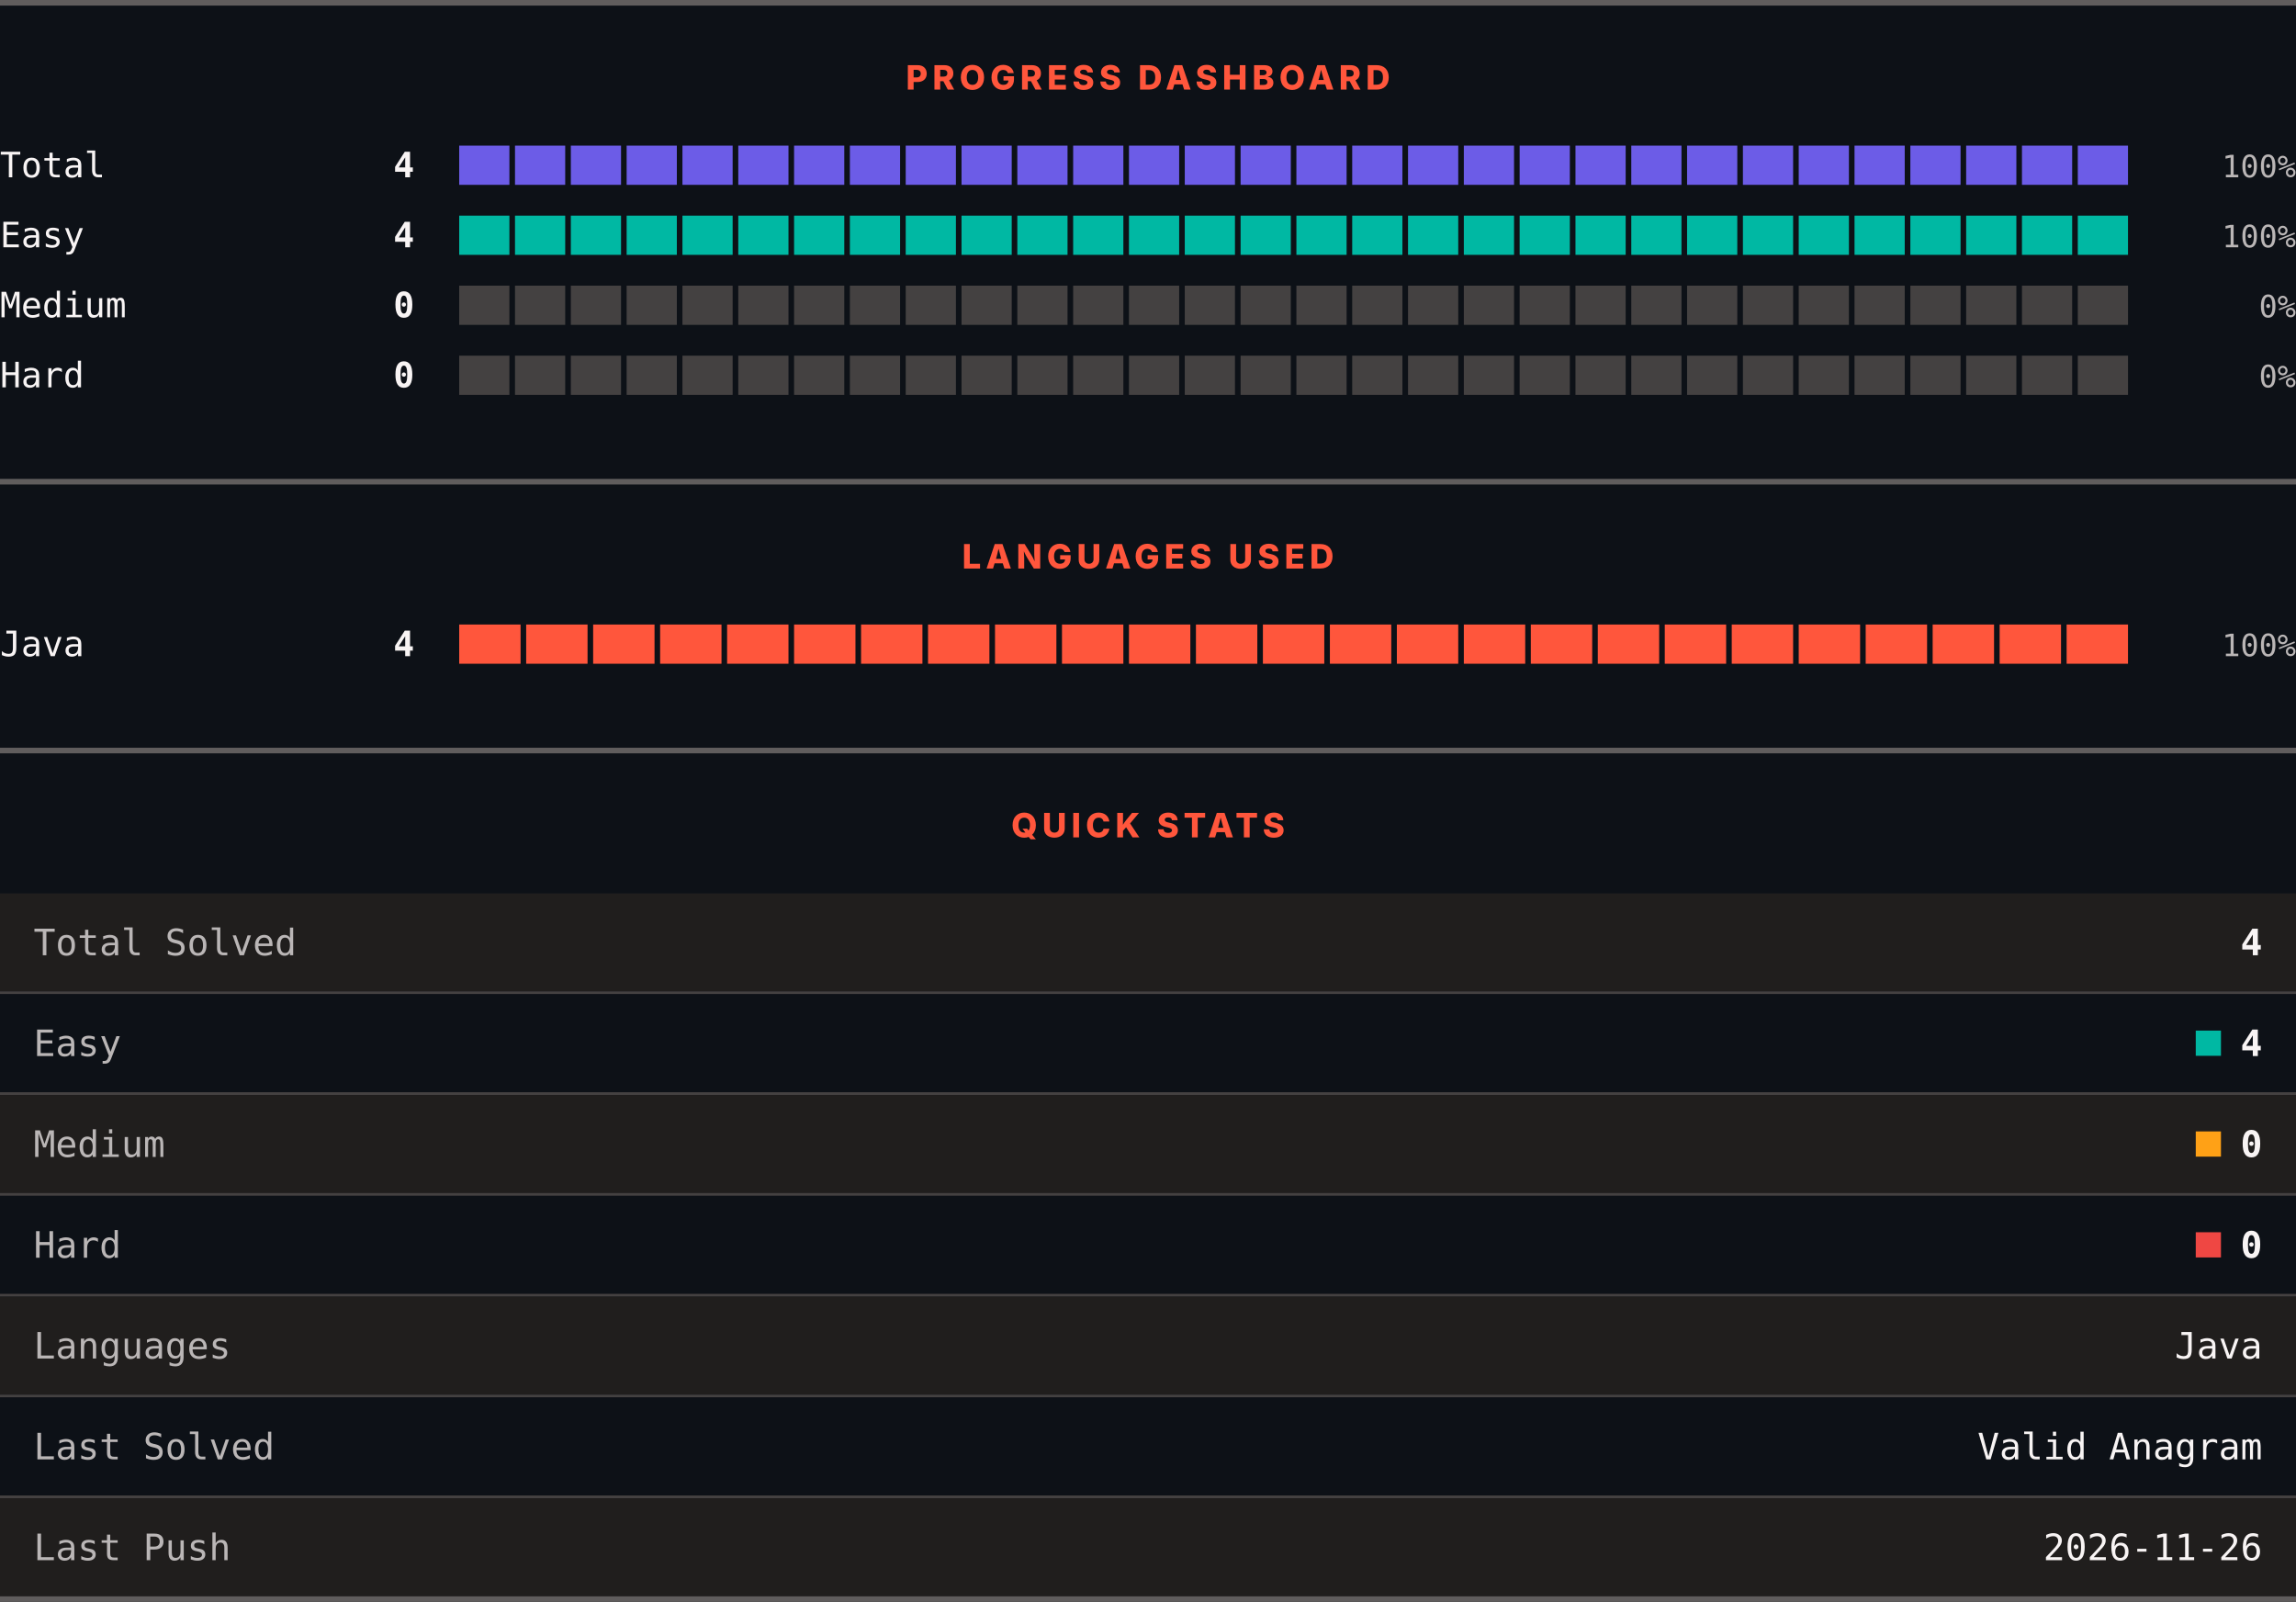
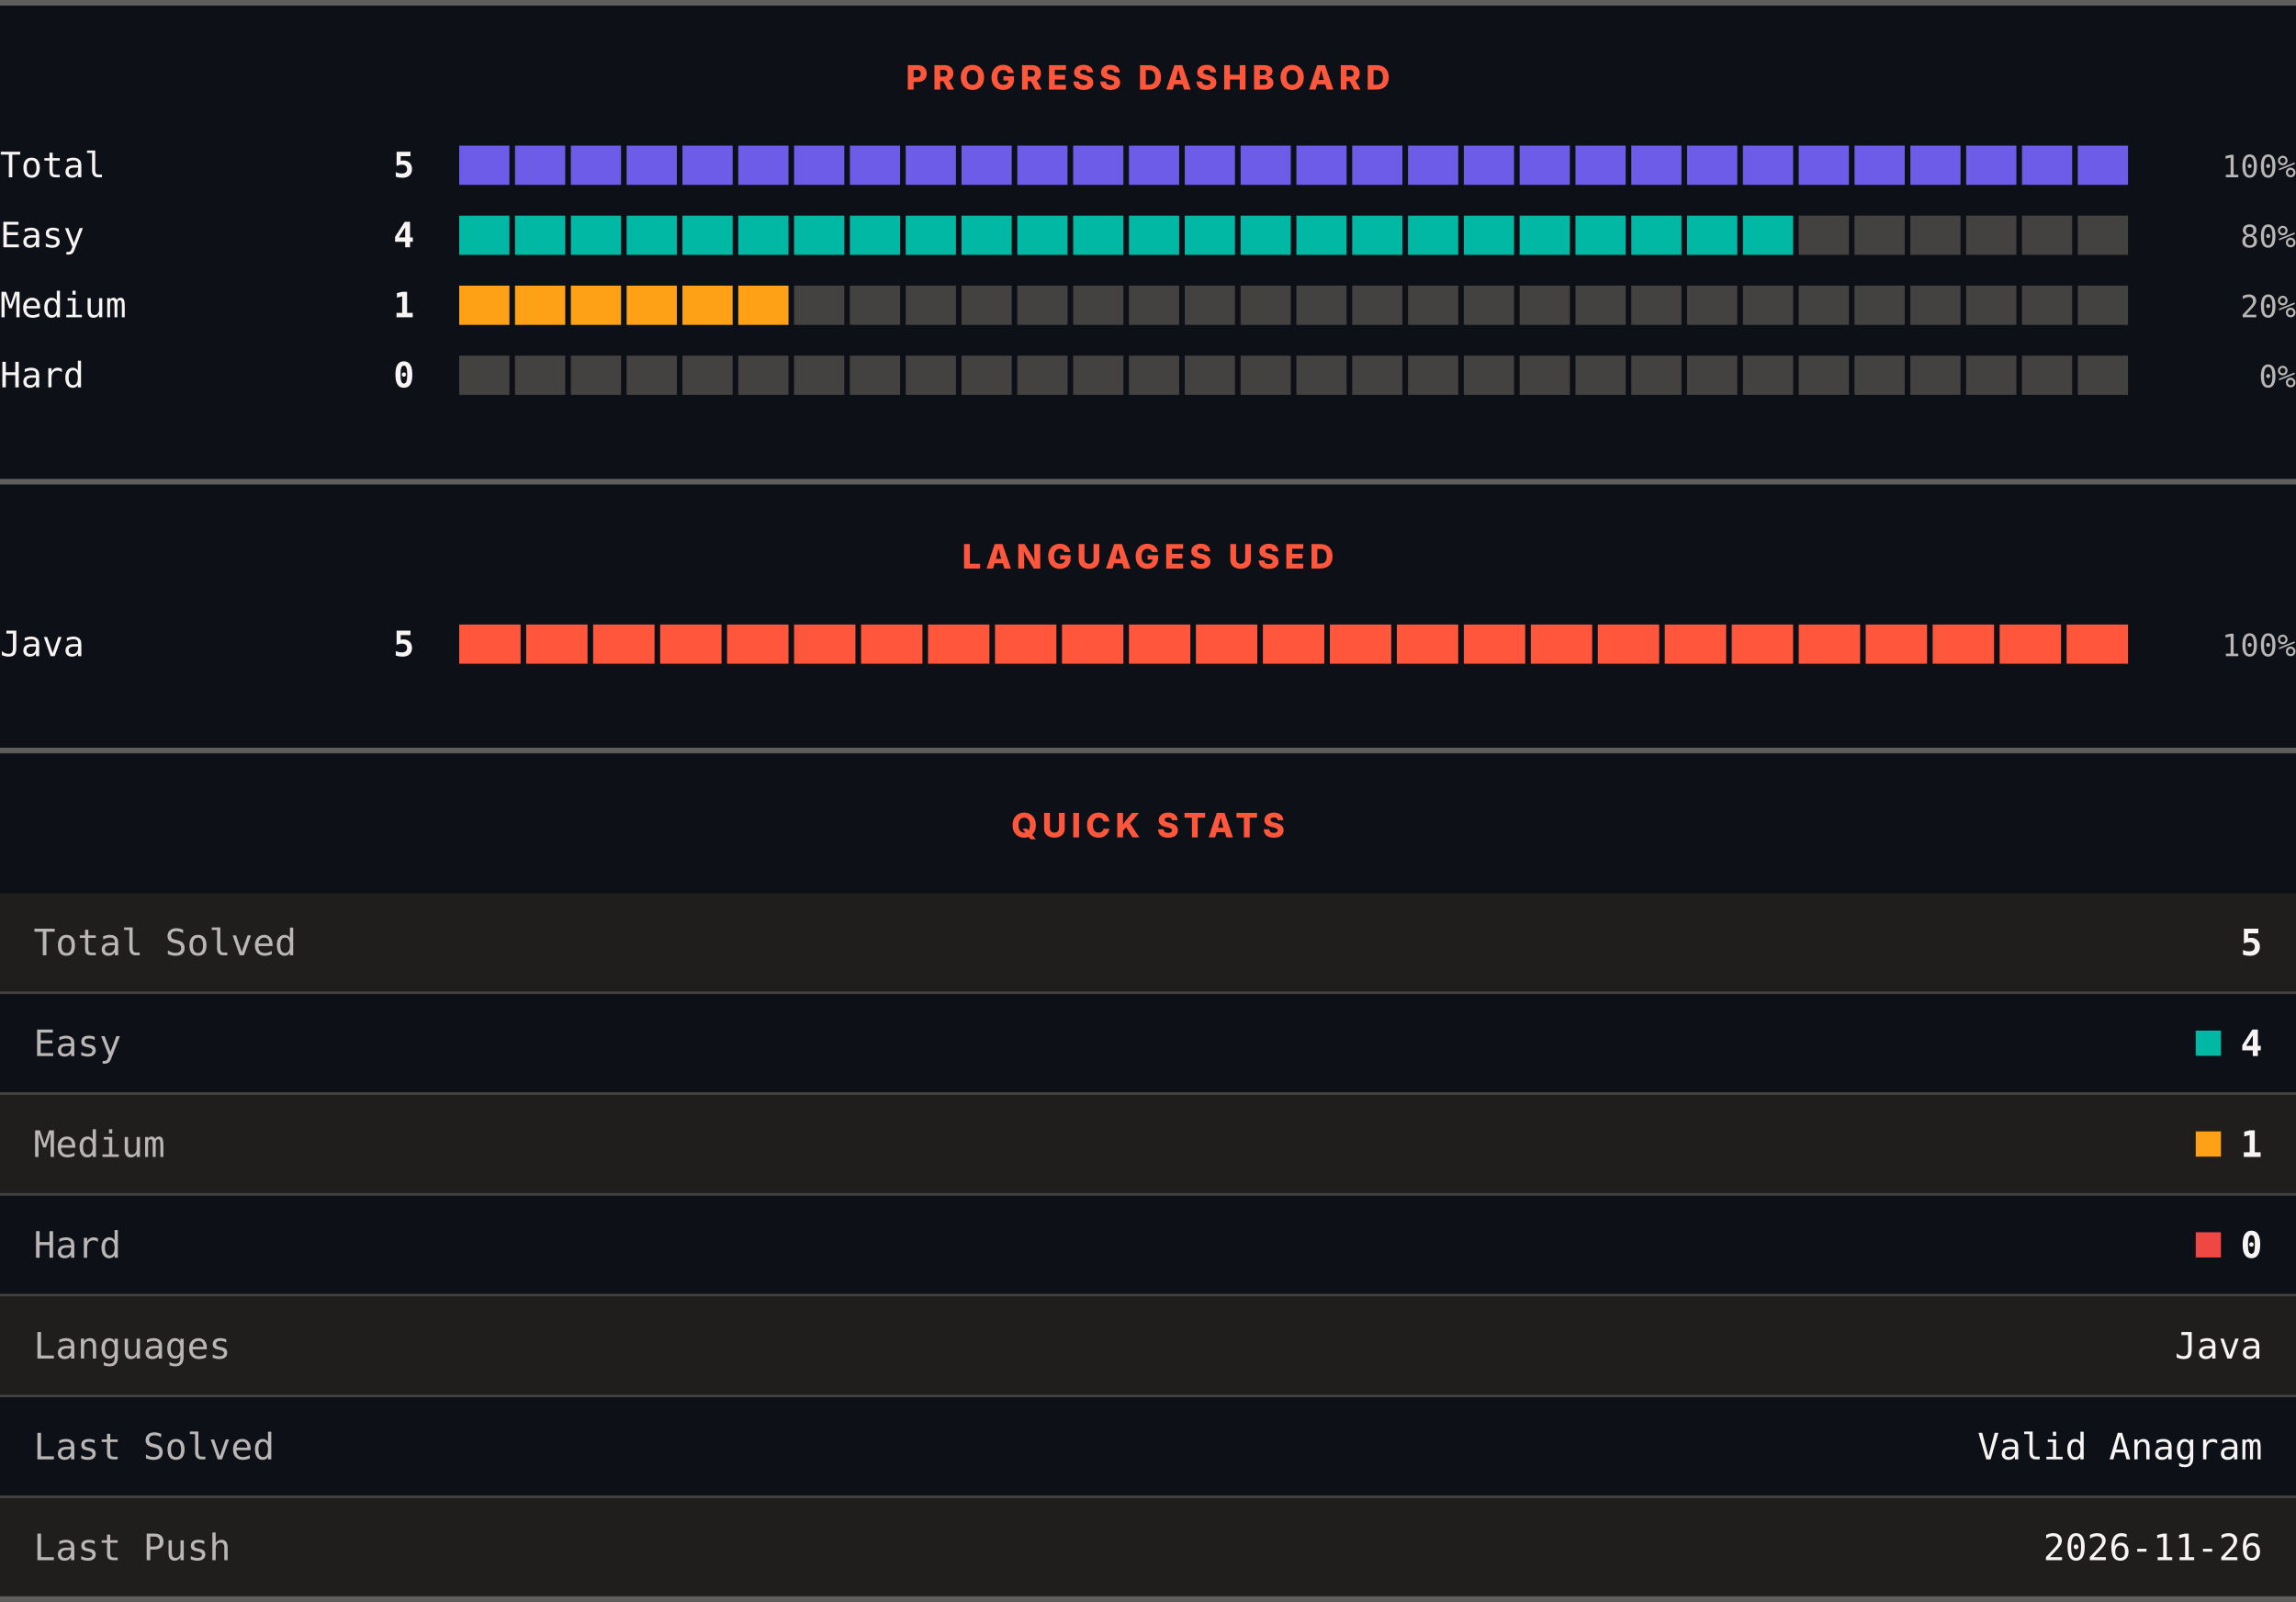
<svg xmlns="http://www.w3.org/2000/svg" width="820" height="572" viewBox="0 0 820 572" role="img" aria-label="LeetCode progress, languages and quick stats">
  <rect width="820" height="572" fill="#0d1117" />
  <rect x="0" y="0" width="820" height="2" fill="#605d5d" />
  <text x="410" y="32" text-anchor="middle" font-family="Archivo, system-ui, -apple-system, Segoe UI, sans-serif" font-size="12" font-weight="800" letter-spacing="1.68" fill="#ff563c">PROGRESS DASHBOARD</text>
  <text x="0" y="63.3" font-family="ui-monospace, SFMono-Regular, Menlo, Consolas, monospace" font-size="12.5" fill="#f8f4f4">Total</text>
-   <text x="148" y="63.3" text-anchor="end" font-family="ui-monospace, SFMono-Regular, Menlo, Consolas, monospace" font-size="12.5" font-weight="700" fill="#f8f4f4">4</text>
+   <text x="148" y="63.3" text-anchor="end" font-family="ui-monospace, SFMono-Regular, Menlo, Consolas, monospace" font-size="12.5" font-weight="700" fill="#f8f4f4">5</text>
  <rect x="164.00" y="52" width="17.93" height="14" fill="#6c5ce7" />
  <rect x="183.93" y="52" width="17.93" height="14" fill="#6c5ce7" />
  <rect x="203.87" y="52" width="17.93" height="14" fill="#6c5ce7" />
  <rect x="223.80" y="52" width="17.93" height="14" fill="#6c5ce7" />
  <rect x="243.73" y="52" width="17.93" height="14" fill="#6c5ce7" />
  <rect x="263.67" y="52" width="17.93" height="14" fill="#6c5ce7" />
  <rect x="283.60" y="52" width="17.93" height="14" fill="#6c5ce7" />
  <rect x="303.53" y="52" width="17.93" height="14" fill="#6c5ce7" />
  <rect x="323.47" y="52" width="17.93" height="14" fill="#6c5ce7" />
  <rect x="343.40" y="52" width="17.93" height="14" fill="#6c5ce7" />
  <rect x="363.33" y="52" width="17.93" height="14" fill="#6c5ce7" />
  <rect x="383.27" y="52" width="17.93" height="14" fill="#6c5ce7" />
  <rect x="403.20" y="52" width="17.93" height="14" fill="#6c5ce7" />
  <rect x="423.13" y="52" width="17.93" height="14" fill="#6c5ce7" />
  <rect x="443.07" y="52" width="17.93" height="14" fill="#6c5ce7" />
  <rect x="463.00" y="52" width="17.93" height="14" fill="#6c5ce7" />
  <rect x="482.93" y="52" width="17.93" height="14" fill="#6c5ce7" />
  <rect x="502.87" y="52" width="17.93" height="14" fill="#6c5ce7" />
  <rect x="522.80" y="52" width="17.93" height="14" fill="#6c5ce7" />
  <rect x="542.73" y="52" width="17.93" height="14" fill="#6c5ce7" />
  <rect x="562.67" y="52" width="17.93" height="14" fill="#6c5ce7" />
  <rect x="582.60" y="52" width="17.93" height="14" fill="#6c5ce7" />
  <rect x="602.53" y="52" width="17.93" height="14" fill="#6c5ce7" />
  <rect x="622.47" y="52" width="17.93" height="14" fill="#6c5ce7" />
  <rect x="642.40" y="52" width="17.93" height="14" fill="#6c5ce7" />
  <rect x="662.33" y="52" width="17.93" height="14" fill="#6c5ce7" />
  <rect x="682.27" y="52" width="17.93" height="14" fill="#6c5ce7" />
  <rect x="702.20" y="52" width="17.93" height="14" fill="#6c5ce7" />
  <rect x="722.13" y="52" width="17.93" height="14" fill="#6c5ce7" />
  <rect x="742.07" y="52" width="17.93" height="14" fill="#6c5ce7" />
  <text x="820" y="63.3" text-anchor="end" font-family="ui-monospace, SFMono-Regular, Menlo, Consolas, monospace" font-size="11" fill="#bab6b6">100%</text>
  <text x="0" y="88.3" font-family="ui-monospace, SFMono-Regular, Menlo, Consolas, monospace" font-size="12.5" fill="#f8f4f4">Easy</text>
  <text x="148" y="88.3" text-anchor="end" font-family="ui-monospace, SFMono-Regular, Menlo, Consolas, monospace" font-size="12.5" font-weight="700" fill="#f8f4f4">4</text>
  <rect x="164.00" y="77" width="17.93" height="14" fill="#00b8a3" />
  <rect x="183.93" y="77" width="17.93" height="14" fill="#00b8a3" />
  <rect x="203.87" y="77" width="17.93" height="14" fill="#00b8a3" />
  <rect x="223.80" y="77" width="17.93" height="14" fill="#00b8a3" />
  <rect x="243.73" y="77" width="17.93" height="14" fill="#00b8a3" />
  <rect x="263.67" y="77" width="17.93" height="14" fill="#00b8a3" />
  <rect x="283.60" y="77" width="17.93" height="14" fill="#00b8a3" />
  <rect x="303.53" y="77" width="17.93" height="14" fill="#00b8a3" />
  <rect x="323.47" y="77" width="17.93" height="14" fill="#00b8a3" />
  <rect x="343.40" y="77" width="17.93" height="14" fill="#00b8a3" />
  <rect x="363.33" y="77" width="17.93" height="14" fill="#00b8a3" />
  <rect x="383.27" y="77" width="17.93" height="14" fill="#00b8a3" />
  <rect x="403.20" y="77" width="17.93" height="14" fill="#00b8a3" />
  <rect x="423.13" y="77" width="17.93" height="14" fill="#00b8a3" />
  <rect x="443.07" y="77" width="17.93" height="14" fill="#00b8a3" />
  <rect x="463.00" y="77" width="17.93" height="14" fill="#00b8a3" />
  <rect x="482.93" y="77" width="17.93" height="14" fill="#00b8a3" />
  <rect x="502.87" y="77" width="17.93" height="14" fill="#00b8a3" />
  <rect x="522.80" y="77" width="17.93" height="14" fill="#00b8a3" />
  <rect x="542.73" y="77" width="17.93" height="14" fill="#00b8a3" />
  <rect x="562.67" y="77" width="17.93" height="14" fill="#00b8a3" />
  <rect x="582.60" y="77" width="17.93" height="14" fill="#00b8a3" />
  <rect x="602.53" y="77" width="17.93" height="14" fill="#00b8a3" />
  <rect x="622.47" y="77" width="17.93" height="14" fill="#00b8a3" />
-   <rect x="642.40" y="77" width="17.93" height="14" fill="#00b8a3" />
-   <rect x="662.33" y="77" width="17.93" height="14" fill="#00b8a3" />
-   <rect x="682.27" y="77" width="17.93" height="14" fill="#00b8a3" />
-   <rect x="702.20" y="77" width="17.93" height="14" fill="#00b8a3" />
-   <rect x="722.13" y="77" width="17.93" height="14" fill="#00b8a3" />
-   <rect x="742.07" y="77" width="17.93" height="14" fill="#00b8a3" />
-   <text x="820" y="88.3" text-anchor="end" font-family="ui-monospace, SFMono-Regular, Menlo, Consolas, monospace" font-size="11" fill="#bab6b6">100%</text>
+   <rect x="642.40" y="77" width="17.93" height="14" fill="#444141" />
+   <rect x="662.33" y="77" width="17.93" height="14" fill="#444141" />
+   <rect x="682.27" y="77" width="17.93" height="14" fill="#444141" />
+   <rect x="702.20" y="77" width="17.93" height="14" fill="#444141" />
+   <rect x="722.13" y="77" width="17.93" height="14" fill="#444141" />
+   <rect x="742.07" y="77" width="17.93" height="14" fill="#444141" />
+   <text x="820" y="88.3" text-anchor="end" font-family="ui-monospace, SFMono-Regular, Menlo, Consolas, monospace" font-size="11" fill="#bab6b6">80%</text>
  <text x="0" y="113.3" font-family="ui-monospace, SFMono-Regular, Menlo, Consolas, monospace" font-size="12.5" fill="#f8f4f4">Medium</text>
-   <text x="148" y="113.3" text-anchor="end" font-family="ui-monospace, SFMono-Regular, Menlo, Consolas, monospace" font-size="12.5" font-weight="700" fill="#f8f4f4">0</text>
-   <rect x="164.00" y="102" width="17.93" height="14" fill="#444141" />
-   <rect x="183.93" y="102" width="17.93" height="14" fill="#444141" />
-   <rect x="203.87" y="102" width="17.93" height="14" fill="#444141" />
-   <rect x="223.80" y="102" width="17.93" height="14" fill="#444141" />
-   <rect x="243.73" y="102" width="17.93" height="14" fill="#444141" />
-   <rect x="263.67" y="102" width="17.93" height="14" fill="#444141" />
+   <text x="148" y="113.3" text-anchor="end" font-family="ui-monospace, SFMono-Regular, Menlo, Consolas, monospace" font-size="12.5" font-weight="700" fill="#f8f4f4">1</text>
+   <rect x="164.00" y="102" width="17.93" height="14" fill="#ffa116" />
+   <rect x="183.93" y="102" width="17.93" height="14" fill="#ffa116" />
+   <rect x="203.87" y="102" width="17.93" height="14" fill="#ffa116" />
+   <rect x="223.80" y="102" width="17.93" height="14" fill="#ffa116" />
+   <rect x="243.73" y="102" width="17.93" height="14" fill="#ffa116" />
+   <rect x="263.67" y="102" width="17.93" height="14" fill="#ffa116" />
  <rect x="283.60" y="102" width="17.93" height="14" fill="#444141" />
  <rect x="303.53" y="102" width="17.93" height="14" fill="#444141" />
  <rect x="323.47" y="102" width="17.93" height="14" fill="#444141" />
  <rect x="343.40" y="102" width="17.93" height="14" fill="#444141" />
  <rect x="363.33" y="102" width="17.93" height="14" fill="#444141" />
  <rect x="383.27" y="102" width="17.93" height="14" fill="#444141" />
  <rect x="403.20" y="102" width="17.93" height="14" fill="#444141" />
  <rect x="423.13" y="102" width="17.93" height="14" fill="#444141" />
  <rect x="443.07" y="102" width="17.93" height="14" fill="#444141" />
  <rect x="463.00" y="102" width="17.93" height="14" fill="#444141" />
  <rect x="482.93" y="102" width="17.93" height="14" fill="#444141" />
  <rect x="502.87" y="102" width="17.93" height="14" fill="#444141" />
  <rect x="522.80" y="102" width="17.93" height="14" fill="#444141" />
  <rect x="542.73" y="102" width="17.93" height="14" fill="#444141" />
  <rect x="562.67" y="102" width="17.93" height="14" fill="#444141" />
  <rect x="582.60" y="102" width="17.93" height="14" fill="#444141" />
  <rect x="602.53" y="102" width="17.93" height="14" fill="#444141" />
  <rect x="622.47" y="102" width="17.93" height="14" fill="#444141" />
  <rect x="642.40" y="102" width="17.93" height="14" fill="#444141" />
  <rect x="662.33" y="102" width="17.93" height="14" fill="#444141" />
  <rect x="682.27" y="102" width="17.93" height="14" fill="#444141" />
  <rect x="702.20" y="102" width="17.93" height="14" fill="#444141" />
  <rect x="722.13" y="102" width="17.93" height="14" fill="#444141" />
  <rect x="742.07" y="102" width="17.93" height="14" fill="#444141" />
-   <text x="820" y="113.3" text-anchor="end" font-family="ui-monospace, SFMono-Regular, Menlo, Consolas, monospace" font-size="11" fill="#bab6b6">0%</text>
+   <text x="820" y="113.3" text-anchor="end" font-family="ui-monospace, SFMono-Regular, Menlo, Consolas, monospace" font-size="11" fill="#bab6b6">20%</text>
  <text x="0" y="138.3" font-family="ui-monospace, SFMono-Regular, Menlo, Consolas, monospace" font-size="12.5" fill="#f8f4f4">Hard</text>
  <text x="148" y="138.3" text-anchor="end" font-family="ui-monospace, SFMono-Regular, Menlo, Consolas, monospace" font-size="12.5" font-weight="700" fill="#f8f4f4">0</text>
  <rect x="164.00" y="127" width="17.93" height="14" fill="#444141" />
  <rect x="183.93" y="127" width="17.93" height="14" fill="#444141" />
  <rect x="203.87" y="127" width="17.93" height="14" fill="#444141" />
  <rect x="223.80" y="127" width="17.93" height="14" fill="#444141" />
  <rect x="243.73" y="127" width="17.93" height="14" fill="#444141" />
  <rect x="263.67" y="127" width="17.93" height="14" fill="#444141" />
  <rect x="283.60" y="127" width="17.93" height="14" fill="#444141" />
  <rect x="303.53" y="127" width="17.93" height="14" fill="#444141" />
  <rect x="323.47" y="127" width="17.93" height="14" fill="#444141" />
  <rect x="343.40" y="127" width="17.93" height="14" fill="#444141" />
  <rect x="363.33" y="127" width="17.93" height="14" fill="#444141" />
  <rect x="383.27" y="127" width="17.93" height="14" fill="#444141" />
  <rect x="403.20" y="127" width="17.93" height="14" fill="#444141" />
  <rect x="423.13" y="127" width="17.93" height="14" fill="#444141" />
  <rect x="443.07" y="127" width="17.93" height="14" fill="#444141" />
  <rect x="463.00" y="127" width="17.93" height="14" fill="#444141" />
  <rect x="482.93" y="127" width="17.93" height="14" fill="#444141" />
  <rect x="502.87" y="127" width="17.93" height="14" fill="#444141" />
  <rect x="522.80" y="127" width="17.93" height="14" fill="#444141" />
  <rect x="542.73" y="127" width="17.93" height="14" fill="#444141" />
  <rect x="562.67" y="127" width="17.93" height="14" fill="#444141" />
  <rect x="582.60" y="127" width="17.93" height="14" fill="#444141" />
  <rect x="602.53" y="127" width="17.93" height="14" fill="#444141" />
  <rect x="622.47" y="127" width="17.93" height="14" fill="#444141" />
  <rect x="642.40" y="127" width="17.93" height="14" fill="#444141" />
  <rect x="662.33" y="127" width="17.93" height="14" fill="#444141" />
  <rect x="682.27" y="127" width="17.93" height="14" fill="#444141" />
  <rect x="702.20" y="127" width="17.93" height="14" fill="#444141" />
  <rect x="722.13" y="127" width="17.93" height="14" fill="#444141" />
  <rect x="742.07" y="127" width="17.93" height="14" fill="#444141" />
  <text x="820" y="138.3" text-anchor="end" font-family="ui-monospace, SFMono-Regular, Menlo, Consolas, monospace" font-size="11" fill="#bab6b6">0%</text>
  <rect x="0" y="171" width="820" height="2" fill="#605d5d" />
  <text x="410" y="203" text-anchor="middle" font-family="Archivo, system-ui, -apple-system, Segoe UI, sans-serif" font-size="12" font-weight="800" letter-spacing="1.68" fill="#ff563c">LANGUAGES USED</text>
  <text x="0" y="234.3" font-family="ui-monospace, SFMono-Regular, Menlo, Consolas, monospace" font-size="12.5" fill="#f8f4f4">Java</text>
-   <text x="148" y="234.3" text-anchor="end" font-family="ui-monospace, SFMono-Regular, Menlo, Consolas, monospace" font-size="12.5" font-weight="700" fill="#f8f4f4">4</text>
+   <text x="148" y="234.3" text-anchor="end" font-family="ui-monospace, SFMono-Regular, Menlo, Consolas, monospace" font-size="12.5" font-weight="700" fill="#f8f4f4">5</text>
  <rect x="164.00" y="223" width="21.92" height="14" fill="#ff563c" />
  <rect x="187.92" y="223" width="21.92" height="14" fill="#ff563c" />
  <rect x="211.84" y="223" width="21.92" height="14" fill="#ff563c" />
  <rect x="235.76" y="223" width="21.92" height="14" fill="#ff563c" />
  <rect x="259.68" y="223" width="21.92" height="14" fill="#ff563c" />
  <rect x="283.60" y="223" width="21.92" height="14" fill="#ff563c" />
  <rect x="307.52" y="223" width="21.92" height="14" fill="#ff563c" />
  <rect x="331.44" y="223" width="21.92" height="14" fill="#ff563c" />
  <rect x="355.36" y="223" width="21.92" height="14" fill="#ff563c" />
  <rect x="379.28" y="223" width="21.92" height="14" fill="#ff563c" />
  <rect x="403.20" y="223" width="21.92" height="14" fill="#ff563c" />
  <rect x="427.12" y="223" width="21.92" height="14" fill="#ff563c" />
  <rect x="451.04" y="223" width="21.92" height="14" fill="#ff563c" />
  <rect x="474.96" y="223" width="21.92" height="14" fill="#ff563c" />
  <rect x="498.88" y="223" width="21.92" height="14" fill="#ff563c" />
  <rect x="522.80" y="223" width="21.92" height="14" fill="#ff563c" />
  <rect x="546.72" y="223" width="21.92" height="14" fill="#ff563c" />
  <rect x="570.64" y="223" width="21.92" height="14" fill="#ff563c" />
  <rect x="594.56" y="223" width="21.92" height="14" fill="#ff563c" />
  <rect x="618.48" y="223" width="21.92" height="14" fill="#ff563c" />
  <rect x="642.40" y="223" width="21.92" height="14" fill="#ff563c" />
  <rect x="666.32" y="223" width="21.92" height="14" fill="#ff563c" />
  <rect x="690.24" y="223" width="21.92" height="14" fill="#ff563c" />
  <rect x="714.16" y="223" width="21.92" height="14" fill="#ff563c" />
  <rect x="738.08" y="223" width="21.92" height="14" fill="#ff563c" />
  <text x="820" y="234.3" text-anchor="end" font-family="ui-monospace, SFMono-Regular, Menlo, Consolas, monospace" font-size="11" fill="#bab6b6">100%</text>
  <rect x="0" y="267" width="820" height="2" fill="#605d5d" />
  <text x="410" y="299" text-anchor="middle" font-family="Archivo, system-ui, -apple-system, Segoe UI, sans-serif" font-size="12" font-weight="800" letter-spacing="1.68" fill="#ff563c">QUICK STATS</text>
  <rect x="0" y="319" width="820" height="35" fill="#201e1d" />
  <text x="12" y="341.1" font-family="ui-monospace, SFMono-Regular, Menlo, Consolas, monospace" font-size="13" fill="#bab6b6">Total Solved</text>
-   <text x="808" y="341.1" text-anchor="end" font-family="ui-monospace, SFMono-Regular, Menlo, Consolas, monospace" font-size="13" font-weight="700" fill="#f8f4f4">4</text>
+   <text x="808" y="341.1" text-anchor="end" font-family="ui-monospace, SFMono-Regular, Menlo, Consolas, monospace" font-size="13" font-weight="700" fill="#f8f4f4">5</text>
  <rect x="0" y="354" width="820" height="1" fill="#444141" />
  <rect x="0" y="355" width="820" height="35" fill="#0d1117" />
  <text x="12" y="377.1" font-family="ui-monospace, SFMono-Regular, Menlo, Consolas, monospace" font-size="13" fill="#bab6b6">Easy</text>
  <rect x="784.2" y="368" width="9" height="9" fill="#00b8a3" />
  <text x="808" y="377.1" text-anchor="end" font-family="ui-monospace, SFMono-Regular, Menlo, Consolas, monospace" font-size="13" font-weight="700" fill="#f8f4f4">4</text>
  <rect x="0" y="390" width="820" height="1" fill="#444141" />
  <rect x="0" y="391" width="820" height="35" fill="#201e1d" />
  <text x="12" y="413.1" font-family="ui-monospace, SFMono-Regular, Menlo, Consolas, monospace" font-size="13" fill="#bab6b6">Medium</text>
  <rect x="784.2" y="404" width="9" height="9" fill="#ffa116" />
-   <text x="808" y="413.1" text-anchor="end" font-family="ui-monospace, SFMono-Regular, Menlo, Consolas, monospace" font-size="13" font-weight="700" fill="#f8f4f4">0</text>
+   <text x="808" y="413.1" text-anchor="end" font-family="ui-monospace, SFMono-Regular, Menlo, Consolas, monospace" font-size="13" font-weight="700" fill="#f8f4f4">1</text>
  <rect x="0" y="426" width="820" height="1" fill="#444141" />
  <rect x="0" y="427" width="820" height="35" fill="#0d1117" />
  <text x="12" y="449.1" font-family="ui-monospace, SFMono-Regular, Menlo, Consolas, monospace" font-size="13" fill="#bab6b6">Hard</text>
  <rect x="784.2" y="440" width="9" height="9" fill="#ef4743" />
  <text x="808" y="449.1" text-anchor="end" font-family="ui-monospace, SFMono-Regular, Menlo, Consolas, monospace" font-size="13" font-weight="700" fill="#f8f4f4">0</text>
  <rect x="0" y="462" width="820" height="1" fill="#444141" />
  <rect x="0" y="463" width="820" height="35" fill="#201e1d" />
  <text x="12" y="485.1" font-family="ui-monospace, SFMono-Regular, Menlo, Consolas, monospace" font-size="13" fill="#bab6b6">Languages</text>
  <text x="808" y="485.1" text-anchor="end" font-family="ui-monospace, SFMono-Regular, Menlo, Consolas, monospace" font-size="13" fill="#f8f4f4">Java</text>
  <rect x="0" y="498" width="820" height="1" fill="#444141" />
  <rect x="0" y="499" width="820" height="35" fill="#0d1117" />
  <text x="12" y="521.1" font-family="ui-monospace, SFMono-Regular, Menlo, Consolas, monospace" font-size="13" fill="#bab6b6">Last Solved</text>
  <text x="808" y="521.1" text-anchor="end" font-family="ui-monospace, SFMono-Regular, Menlo, Consolas, monospace" font-size="13" fill="#f8f4f4">Valid Anagram</text>
  <rect x="0" y="534" width="820" height="1" fill="#444141" />
  <rect x="0" y="535" width="820" height="35" fill="#201e1d" />
  <text x="12" y="557.1" font-family="ui-monospace, SFMono-Regular, Menlo, Consolas, monospace" font-size="13" fill="#bab6b6">Last Push</text>
  <text x="808" y="557.1" text-anchor="end" font-family="ui-monospace, SFMono-Regular, Menlo, Consolas, monospace" font-size="13" fill="#f8f4f4">2026-11-26</text>
  <rect x="0" y="570" width="820" height="2" fill="#605d5d" />
</svg>
